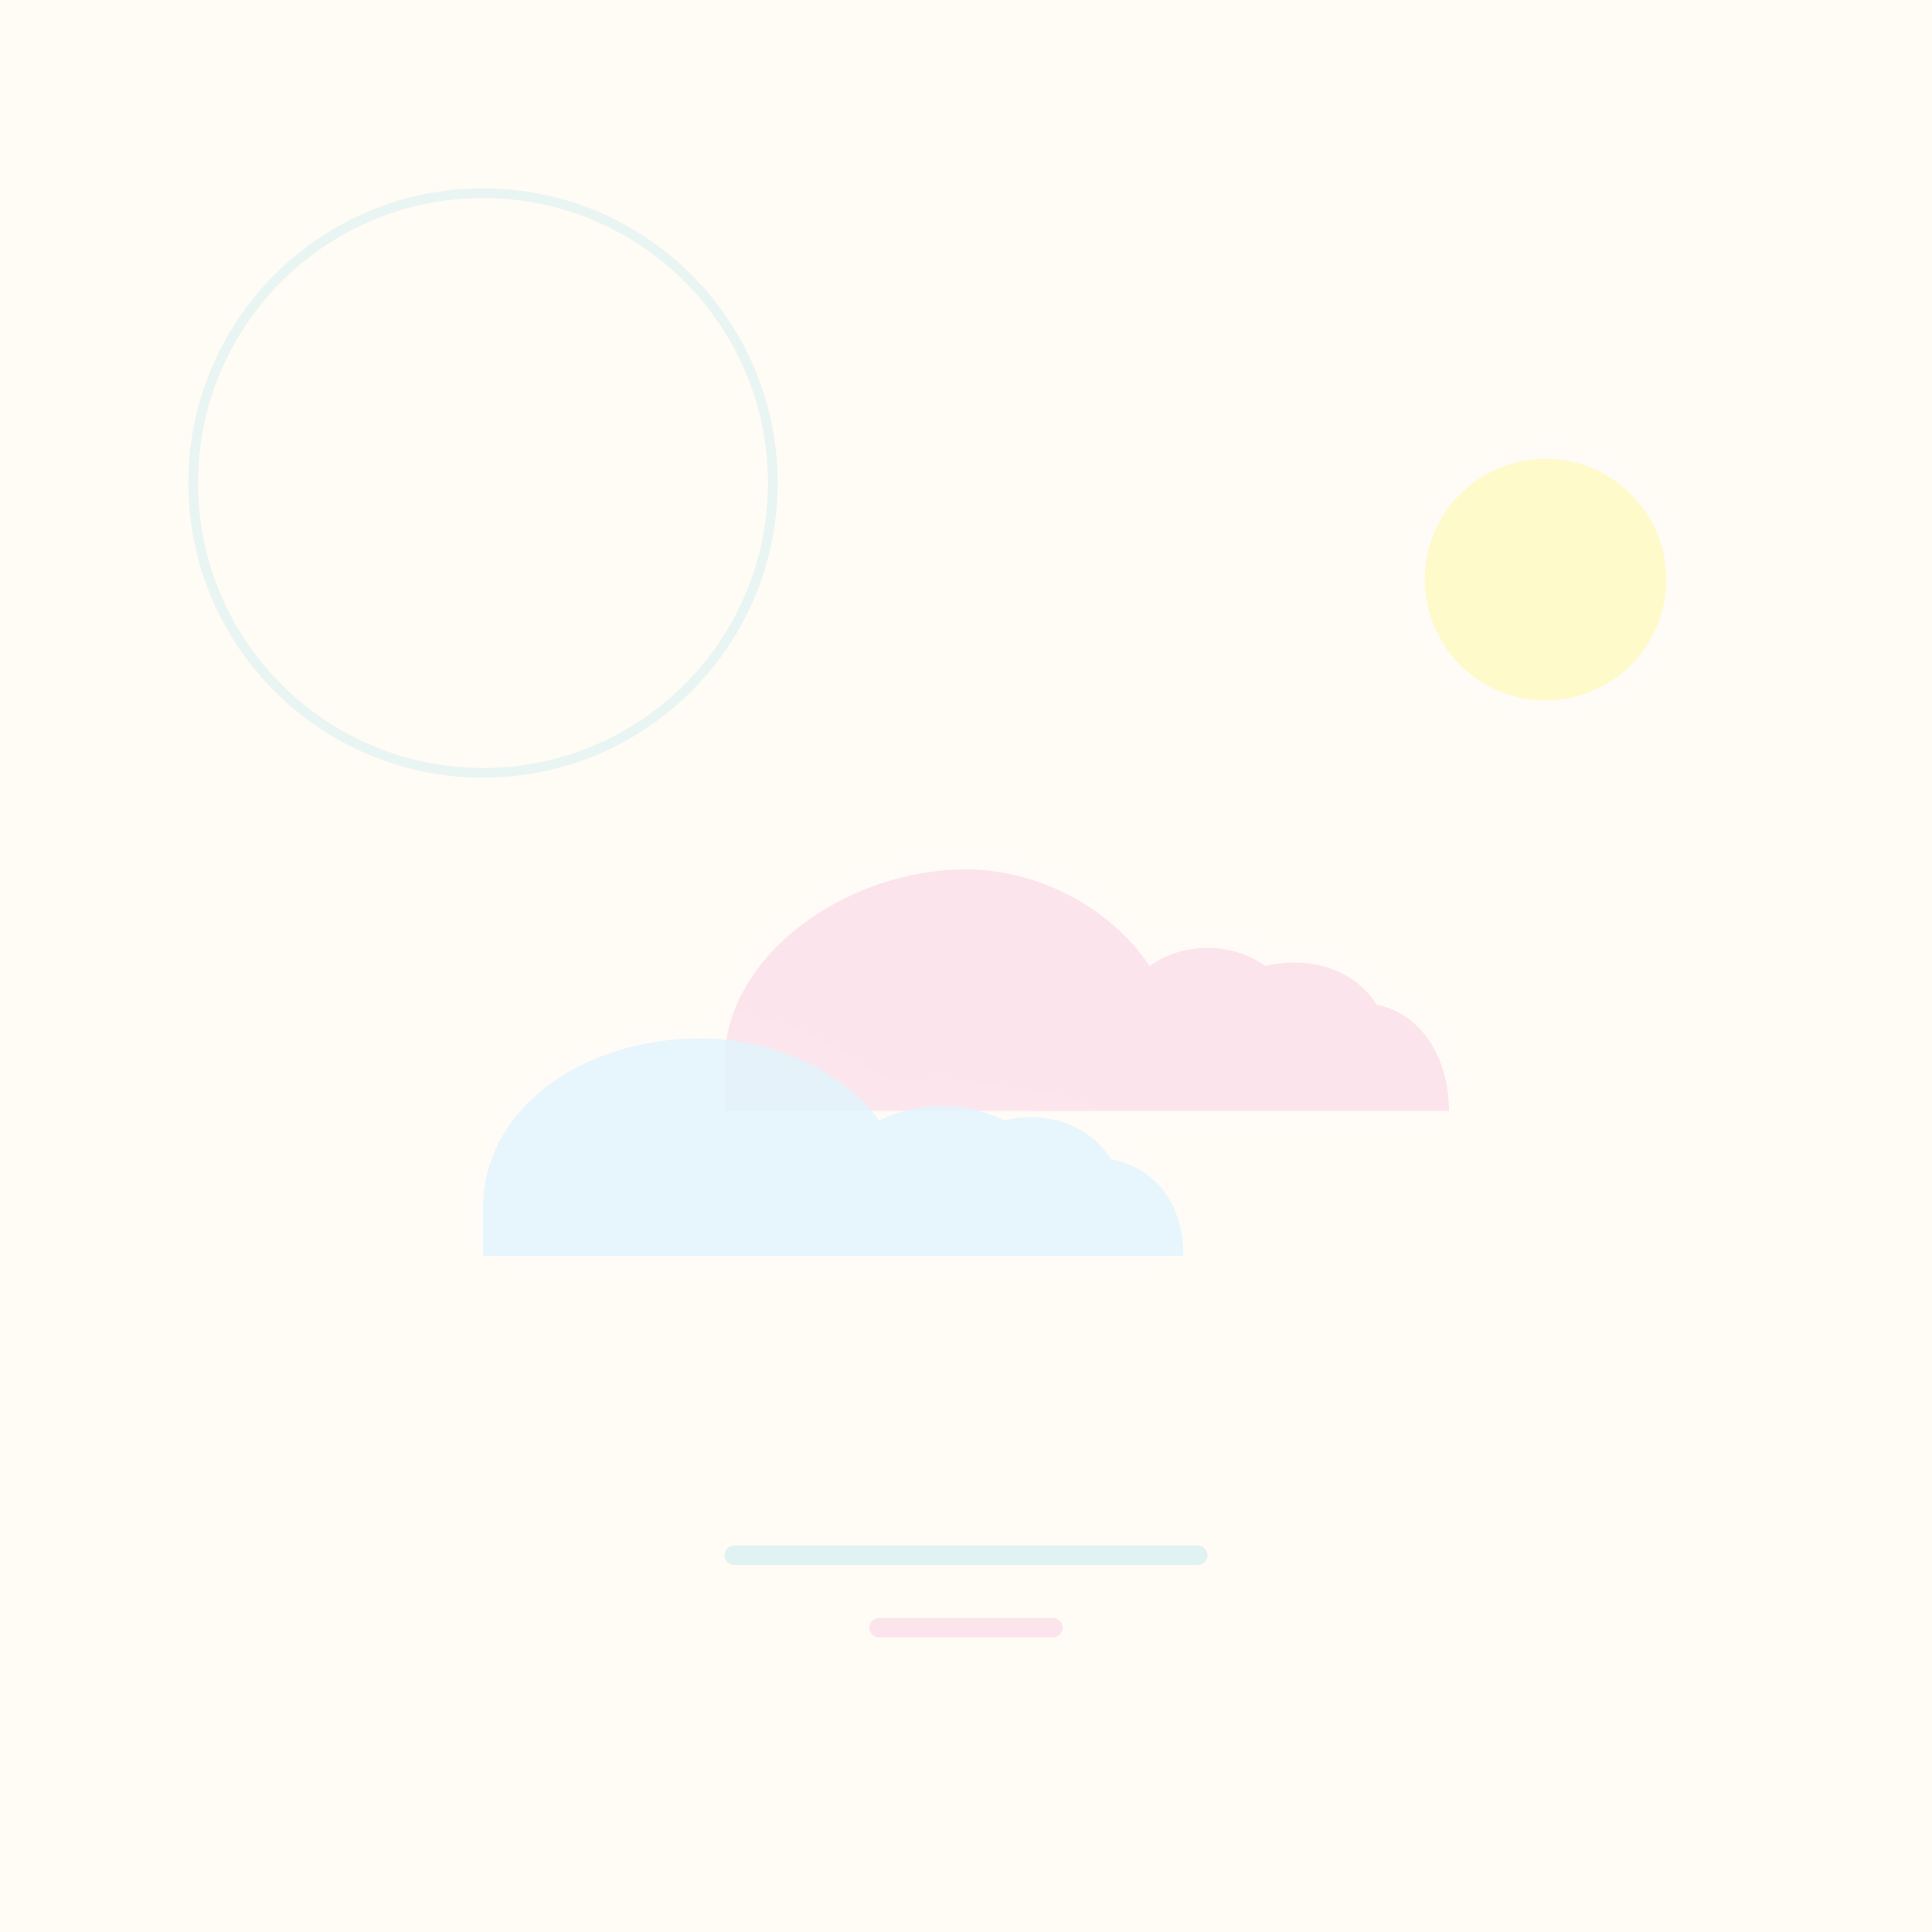
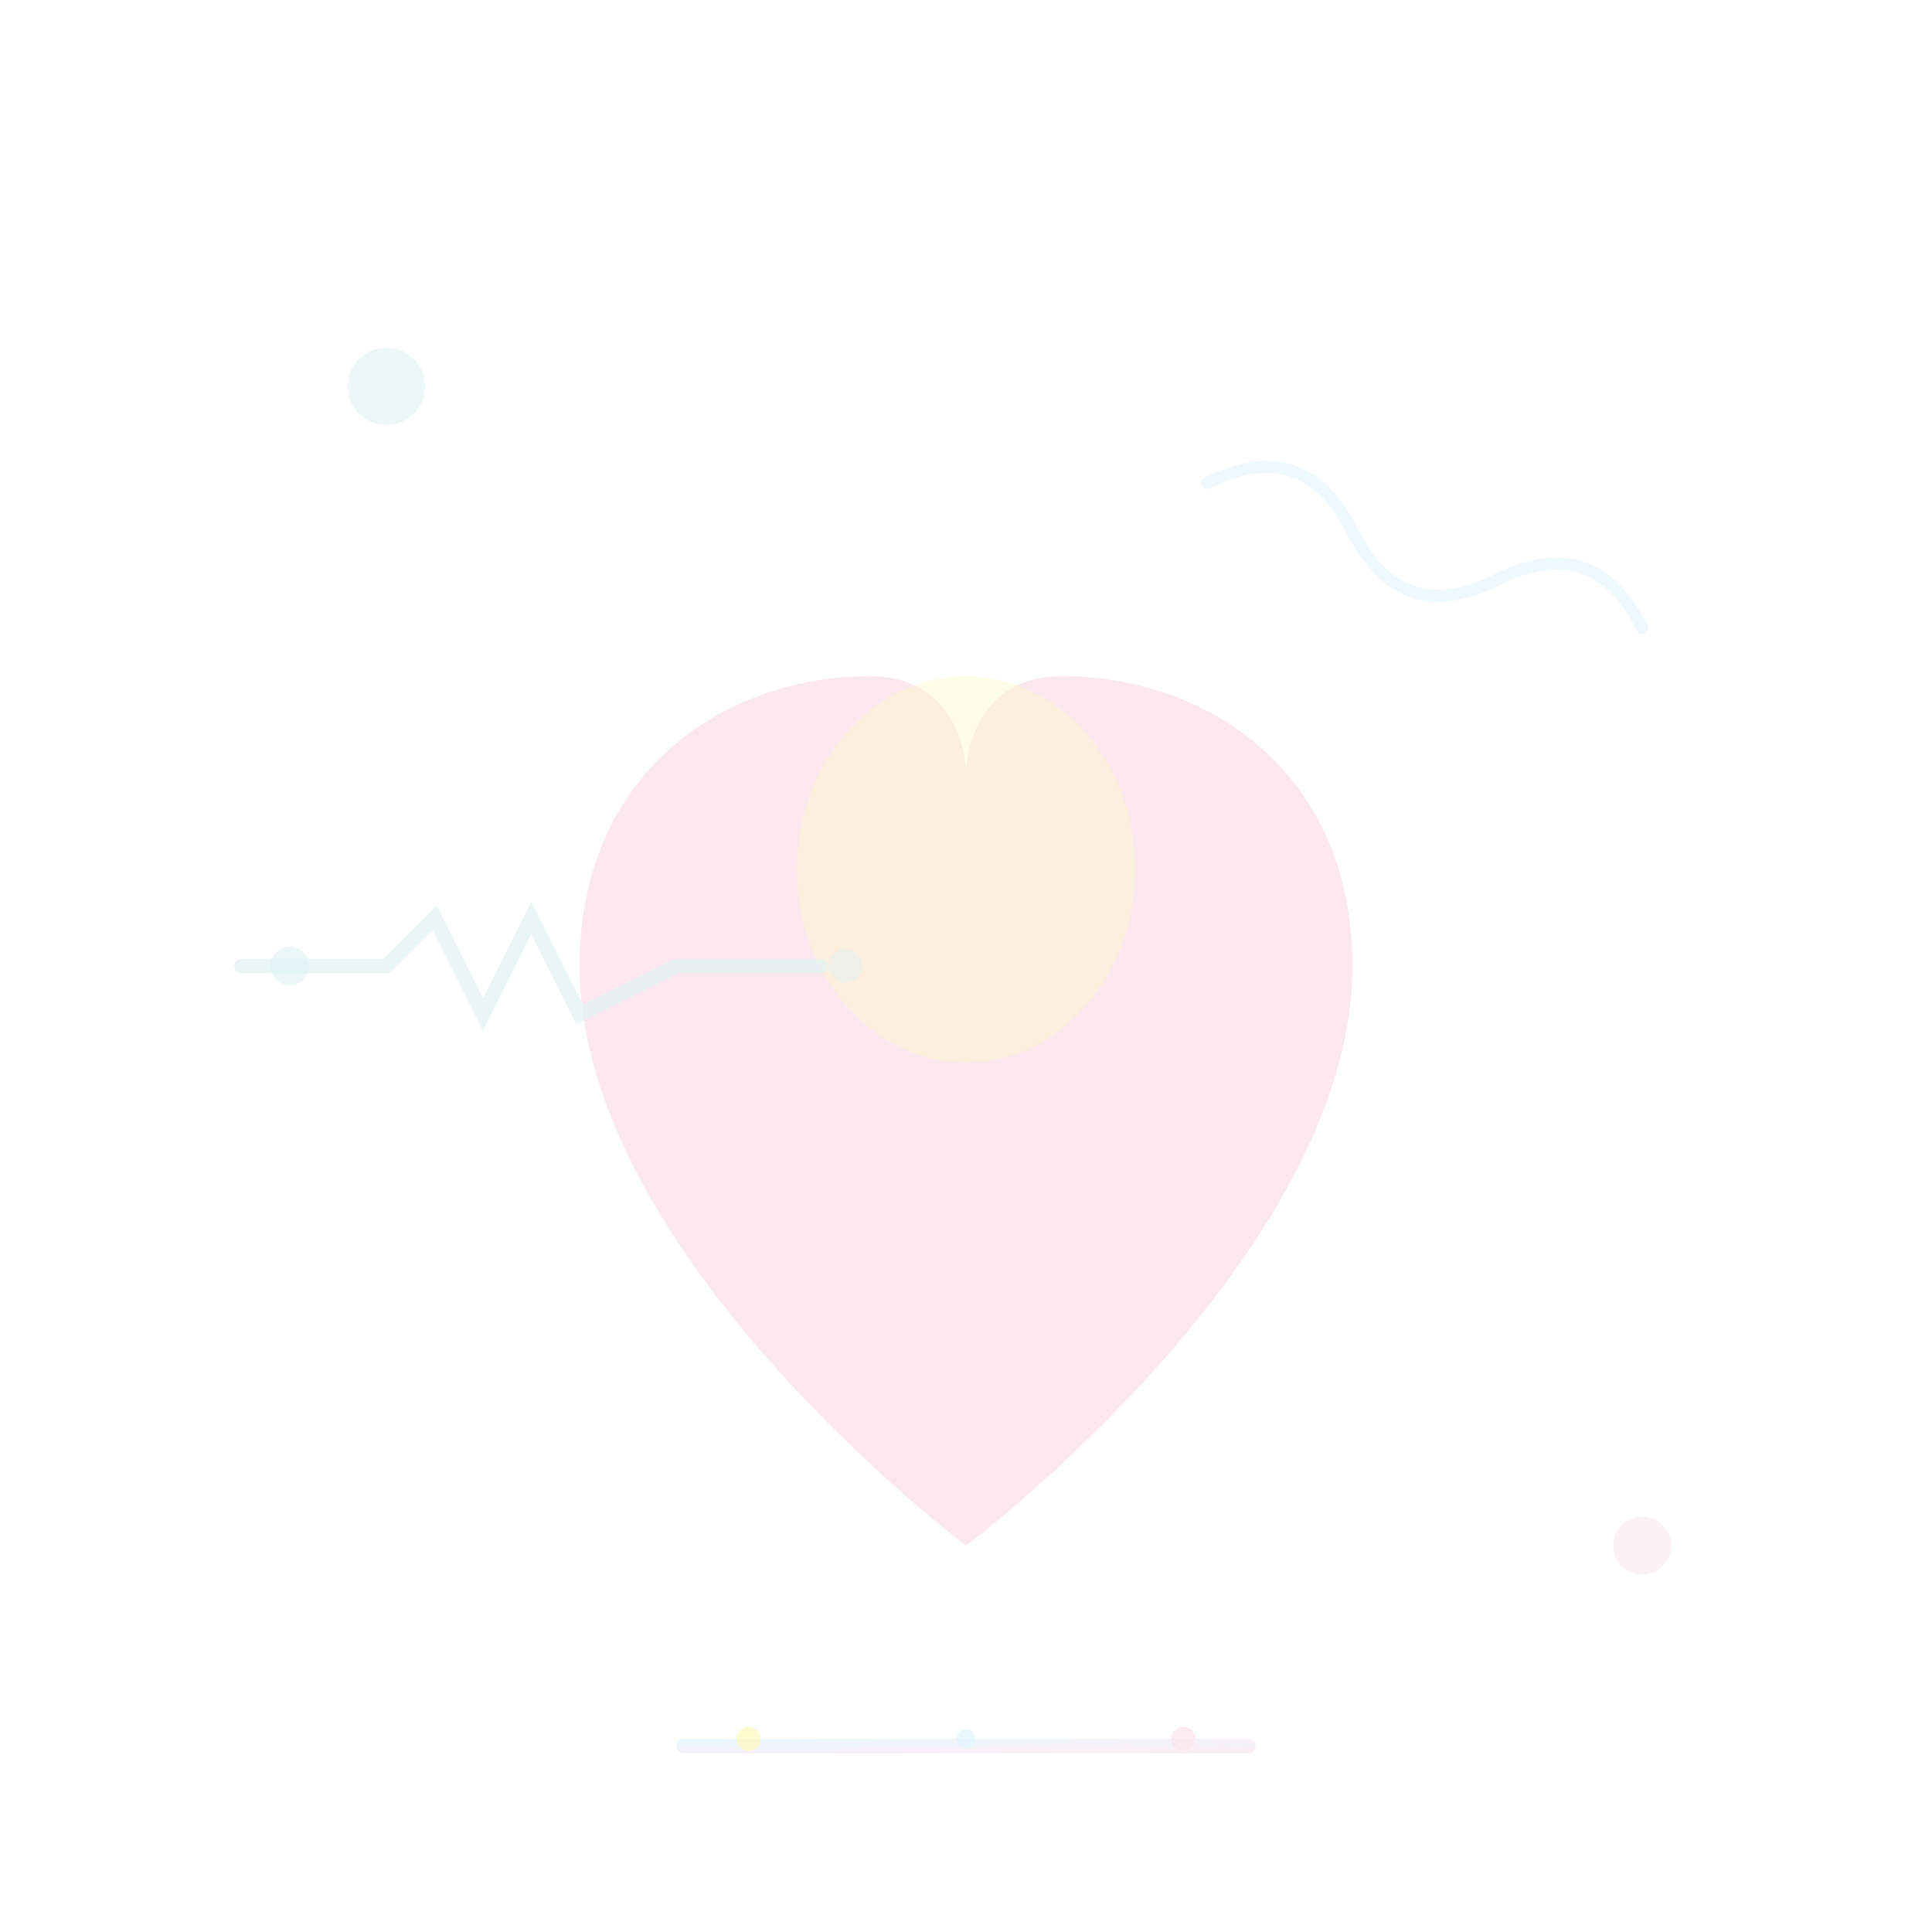
<svg xmlns="http://www.w3.org/2000/svg" width="400" height="400" viewBox="0 0 400 400">
  <defs>
    <filter id="softGlow" x="-20%" y="-20%" width="140%" height="140%">
      <feGaussianBlur stdDeviation="5" result="blur" />
      <feFlood flood-color="white" flood-opacity="0.2" result="color" />
      <feComposite in="color" in2="blur" operator="in" result="softGlow" />
      <feMerge>
        <feMergeNode in="softGlow" />
        <feMergeNode in="SourceGraphic" />
      </feMerge>
    </filter>
+     <linearGradient id="healthGradient" x1="0%" y1="0%" x2="100%" y2="100%">
+       <stop offset="0%" style="stop-color:#E1F5FE;stop-opacity:1" />
+       <stop offset="100%" style="stop-color:#FCE4EC;stop-opacity:1" />
+     </linearGradient>
  </defs>
-   <rect width="400" height="400" fill="#FFFBF5" />
-   <circle cx="100" cy="100" r="60" stroke="#E0F2F1" stroke-width="2" fill="none" opacity="0.7" />
-   <path d="M150 220 C150 198, 175 180, 200 180 C215 180, 230 188, 238 200 C245 195, 255 195, 262 200 C270 198, 280 200, 285 208 C295 210, 300 220, 300 230 L150 230 Z" fill="#FCE4EC" filter="url(#softGlow)" />
-   <path d="M100 250 C100 230, 120 215, 145 215 C160 215, 175 222, 182 232 C190 228, 200 228, 208 232 C215 230, 225 232, 230 240 C240 242, 245 250, 245 260 L100 260 Z" fill="#E1F5FE" opacity="0.8" filter="url(#softGlow)" />
-   <circle cx="320" cy="120" r="25" fill="#FFF9C4" opacity="0.9" filter="url(#softGlow)" />
-   <rect x="150" y="320" width="100" height="4" rx="2" fill="#E0F2F1" />
-   <rect x="180" y="335" width="40" height="4" rx="2" fill="#FCE4EC" />
+   <circle cx="80" cy="80" r="8" fill="#E0F2F1" opacity="0.6" />
+   <circle cx="340" cy="320" r="6" fill="#FCE4EC" opacity="0.5" />
+   <path d="M 200 320 C 200 320, 120 260, 120 200 C 120 160, 150 140, 180 140 C 200 140, 200 160, 200 160 C 200 160, 200 140, 220 140 C 250 140, 280 160, 280 200 C 280 260, 200 320, 200 320 Z" fill="#FCE4EC" filter="url(#softGlow)" opacity="0.9" />
+   <ellipse cx="200" cy="180" rx="35" ry="40" fill="#FFF9C4" opacity="0.4" />
+   <path d="M 50 200 L 80 200 L 90 190 L 100 210 L 110 190 L 120 210 L 140 200 L 170 200" stroke="#E0F2F1" stroke-width="3" fill="none" stroke-linecap="round" opacity="0.7" />
+   <circle cx="60" cy="200" r="4" fill="#E0F2F1" opacity="0.6" />
+   <circle cx="175" cy="200" r="3.5" fill="#E0F2F1" opacity="0.5" />
+   <path d="M 250 100 Q 270 90, 280 110 Q 290 130, 310 120 Q 330 110, 340 130" stroke="#E1F5FE" stroke-width="2.5" fill="none" stroke-linecap="round" opacity="0.6" />
+   <rect x="140" y="360" width="120" height="3" rx="1.5" fill="url(#healthGradient)" opacity="0.7" />
+   <circle cx="155" cy="360" r="2.5" fill="#FFF9C4" opacity="0.8" />
+   <circle cx="200" cy="360" r="2" fill="#E1F5FE" opacity="0.7" />
+   <circle cx="245" cy="360" r="2.5" fill="#FCE4EC" opacity="0.75" />
</svg>
